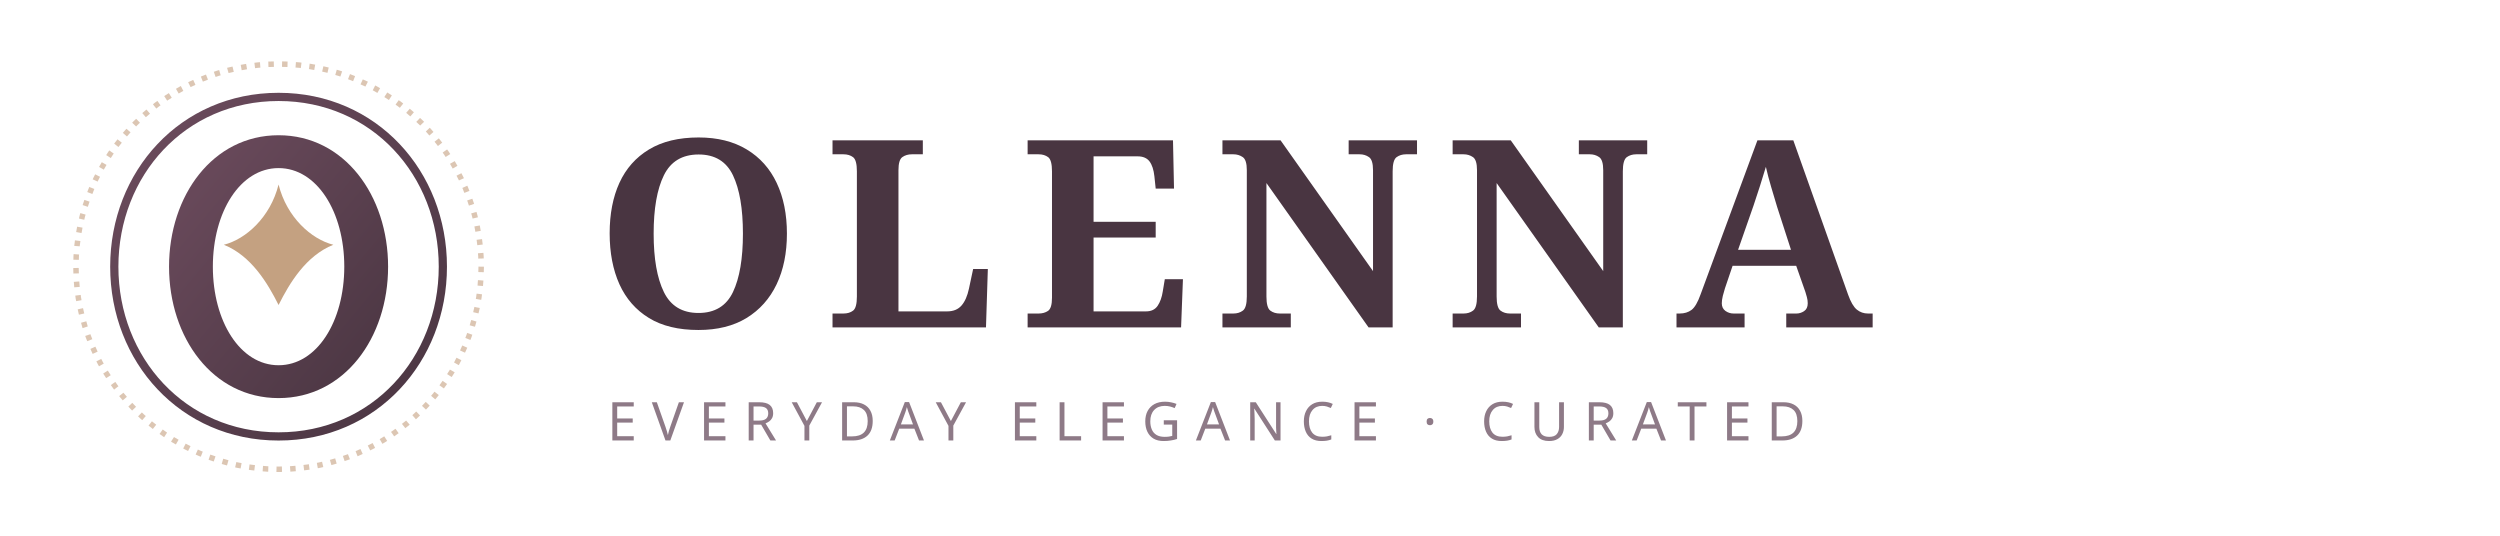
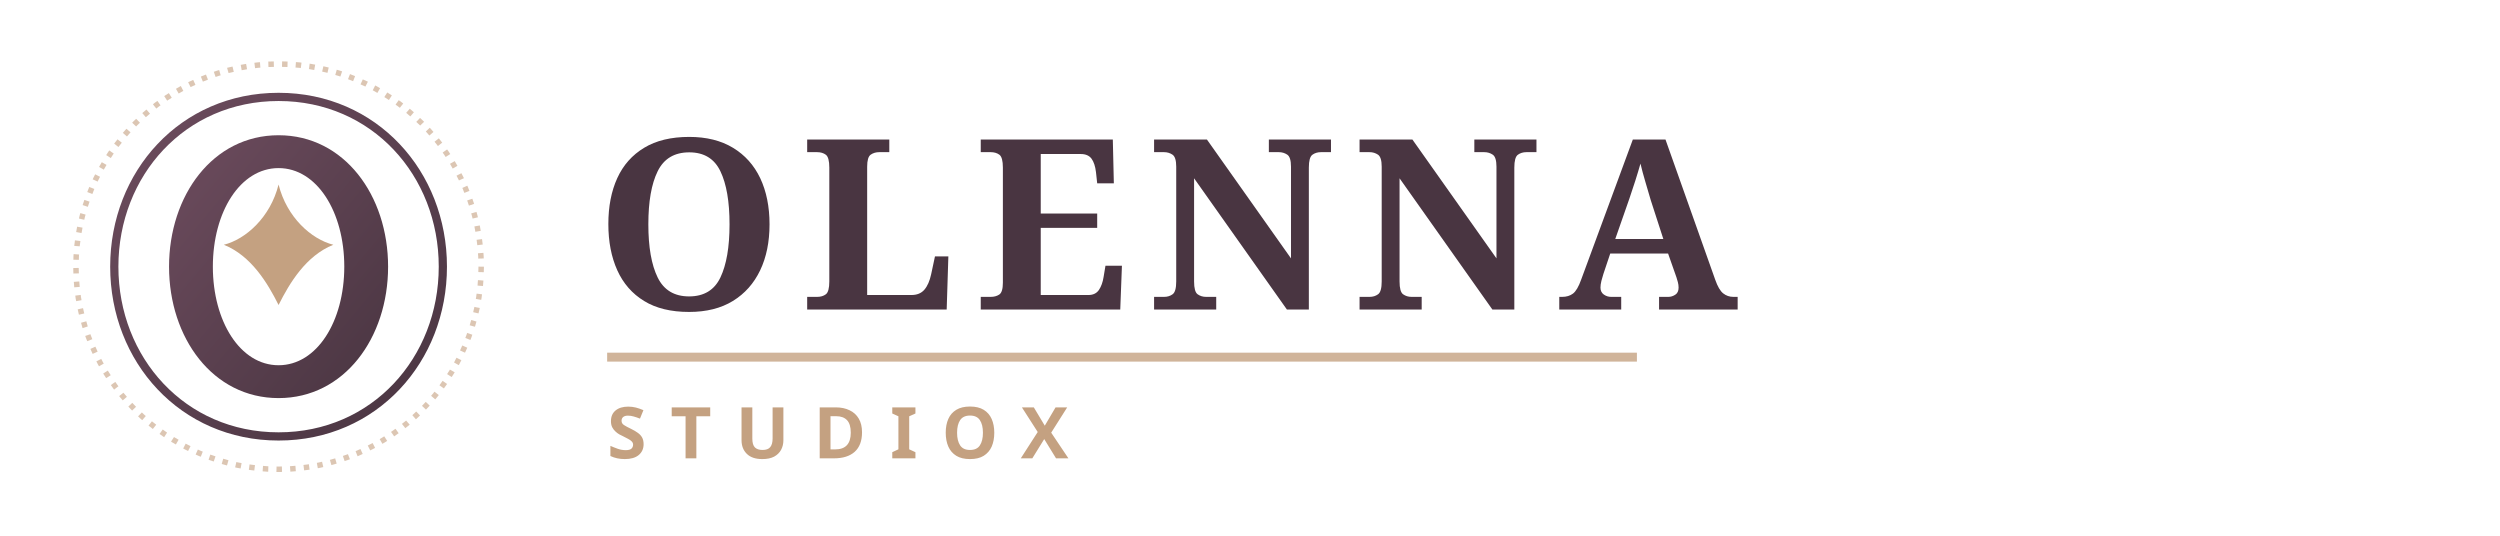
- <svg xmlns="http://www.w3.org/2000/svg" viewBox="0 0 420 90" fill="none" role="img" aria-label="Olenna Logo Horizontal">
+ <svg xmlns="http://www.w3.org/2000/svg" viewBox="0 0 420 90" fill="none" role="img" aria-label="Olenna StudioX Horizontal Logo">
  <defs>
    <linearGradient id="olenna-horiz-plum" x1="0%" y1="0%" x2="100%" y2="100%">
      <stop offset="0%" stop-color="#6D4C5E" />
      <stop offset="100%" stop-color="#493541" />
    </linearGradient>
  </defs>
  <g transform="translate(10, 8) scale(0.46)">
    <circle cx="80" cy="80" r="74" stroke="#C4A181" stroke-width="2" stroke-opacity="0.6" stroke-dasharray="2 3" />
    <path d="M80 18 C115 18 140 46 140 80 C140 114 115 142 80 142 C45 142 20 114 20 80 C20 46 45 18 80 18 Z" stroke="url(#olenna-horiz-plum)" stroke-width="3" fill="none" />
    <path d="M80 32 C104 32 120 54 120 80 C120 106 104 128 80 128 C56 128 40 106 40 80 C40 54 56 32 80 32 Z M80 44 C66 44 56 60 56 80 C56 100 66 116 80 116 C94 116 104 100 104 80 C104 60 94 44 80 44 Z" fill="url(#olenna-horiz-plum)" />
    <path d="M80 50 C83 62 92 70 100 72 C90 76 84 86 80 94 C76 86 70 76 60 72 C68 70 77 62 80 50 Z" fill="#C4A181" />
  </g>
-   <text x="100" y="55" font-family="'Playfair Display', Georgia, serif" font-size="44" font-weight="600" letter-spacing="4" fill="#493541">
+   <text x="100" y="52" font-family="'Playfair Display', Georgia, serif" font-size="40" font-weight="600" letter-spacing="3" fill="#493541">
    OLENNA
  </text>
-   <text x="102" y="74" font-family="'Plus Jakarta Sans', system-ui, sans-serif" font-size="9" font-weight="400" letter-spacing="2.5" fill="#8E7A87">
-     EVERYDAY ELEGANCE · CURATED
+   <line x1="102" y1="60" x2="275" y2="60" stroke="#C4A181" stroke-width="1.5" stroke-opacity="0.8" />
+   <text x="102" y="77" font-family="'Plus Jakarta Sans', system-ui, sans-serif" font-size="12" font-weight="600" letter-spacing="4" fill="#C4A181">
+     STUDIOX
  </text>
</svg>
